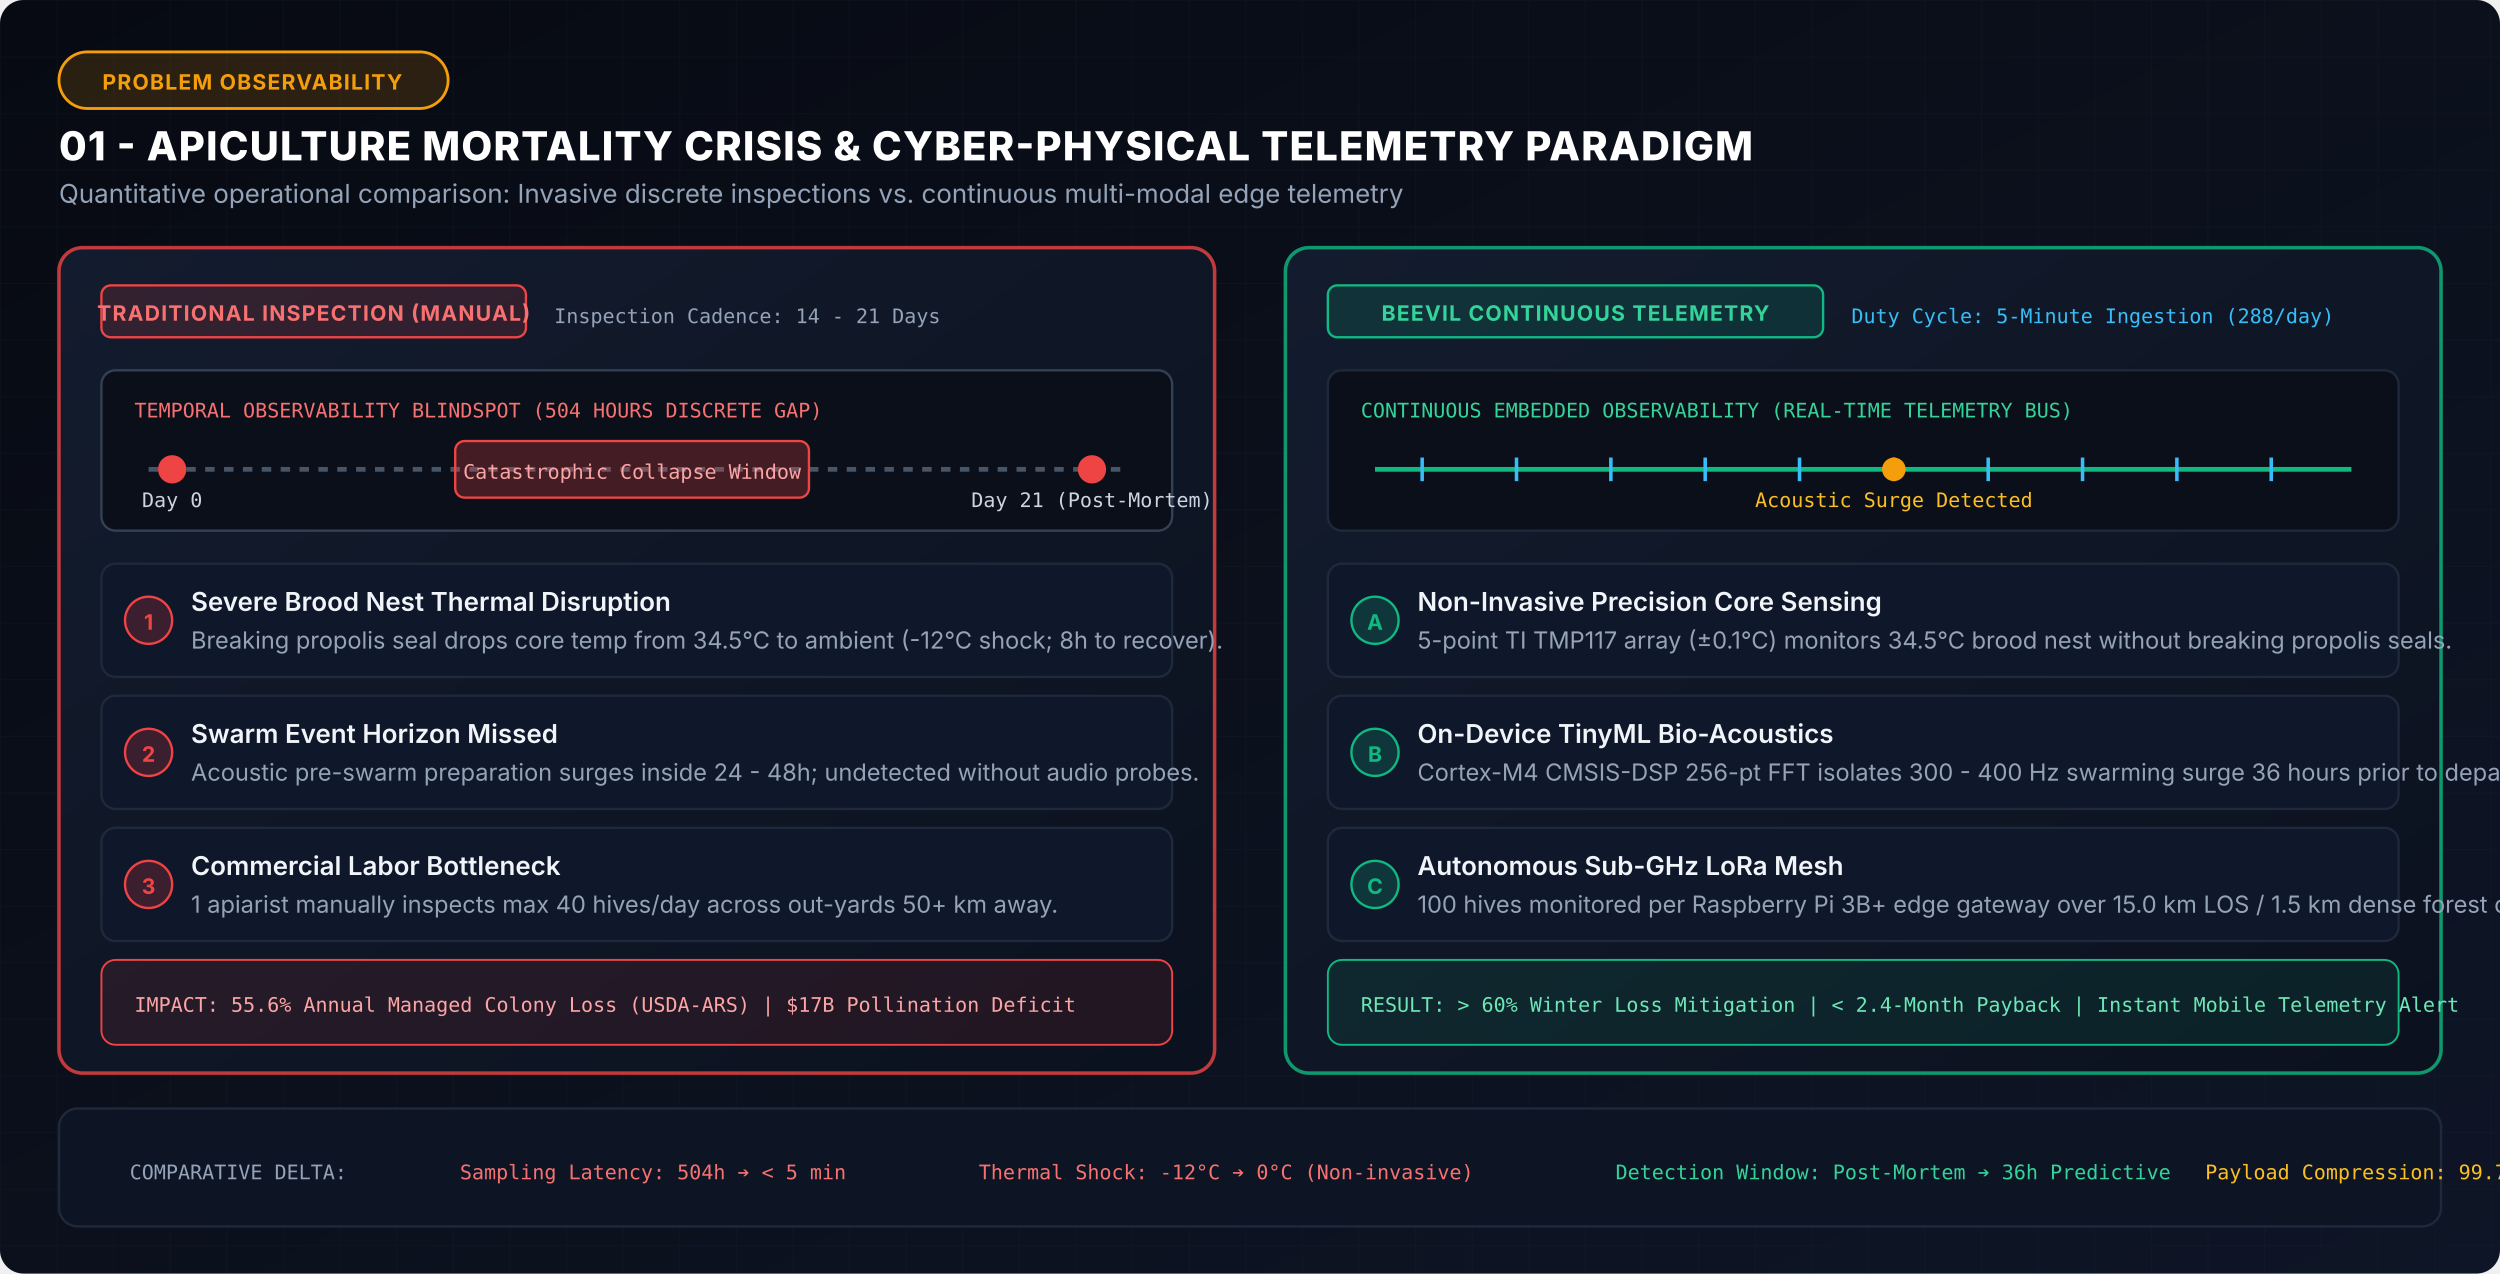
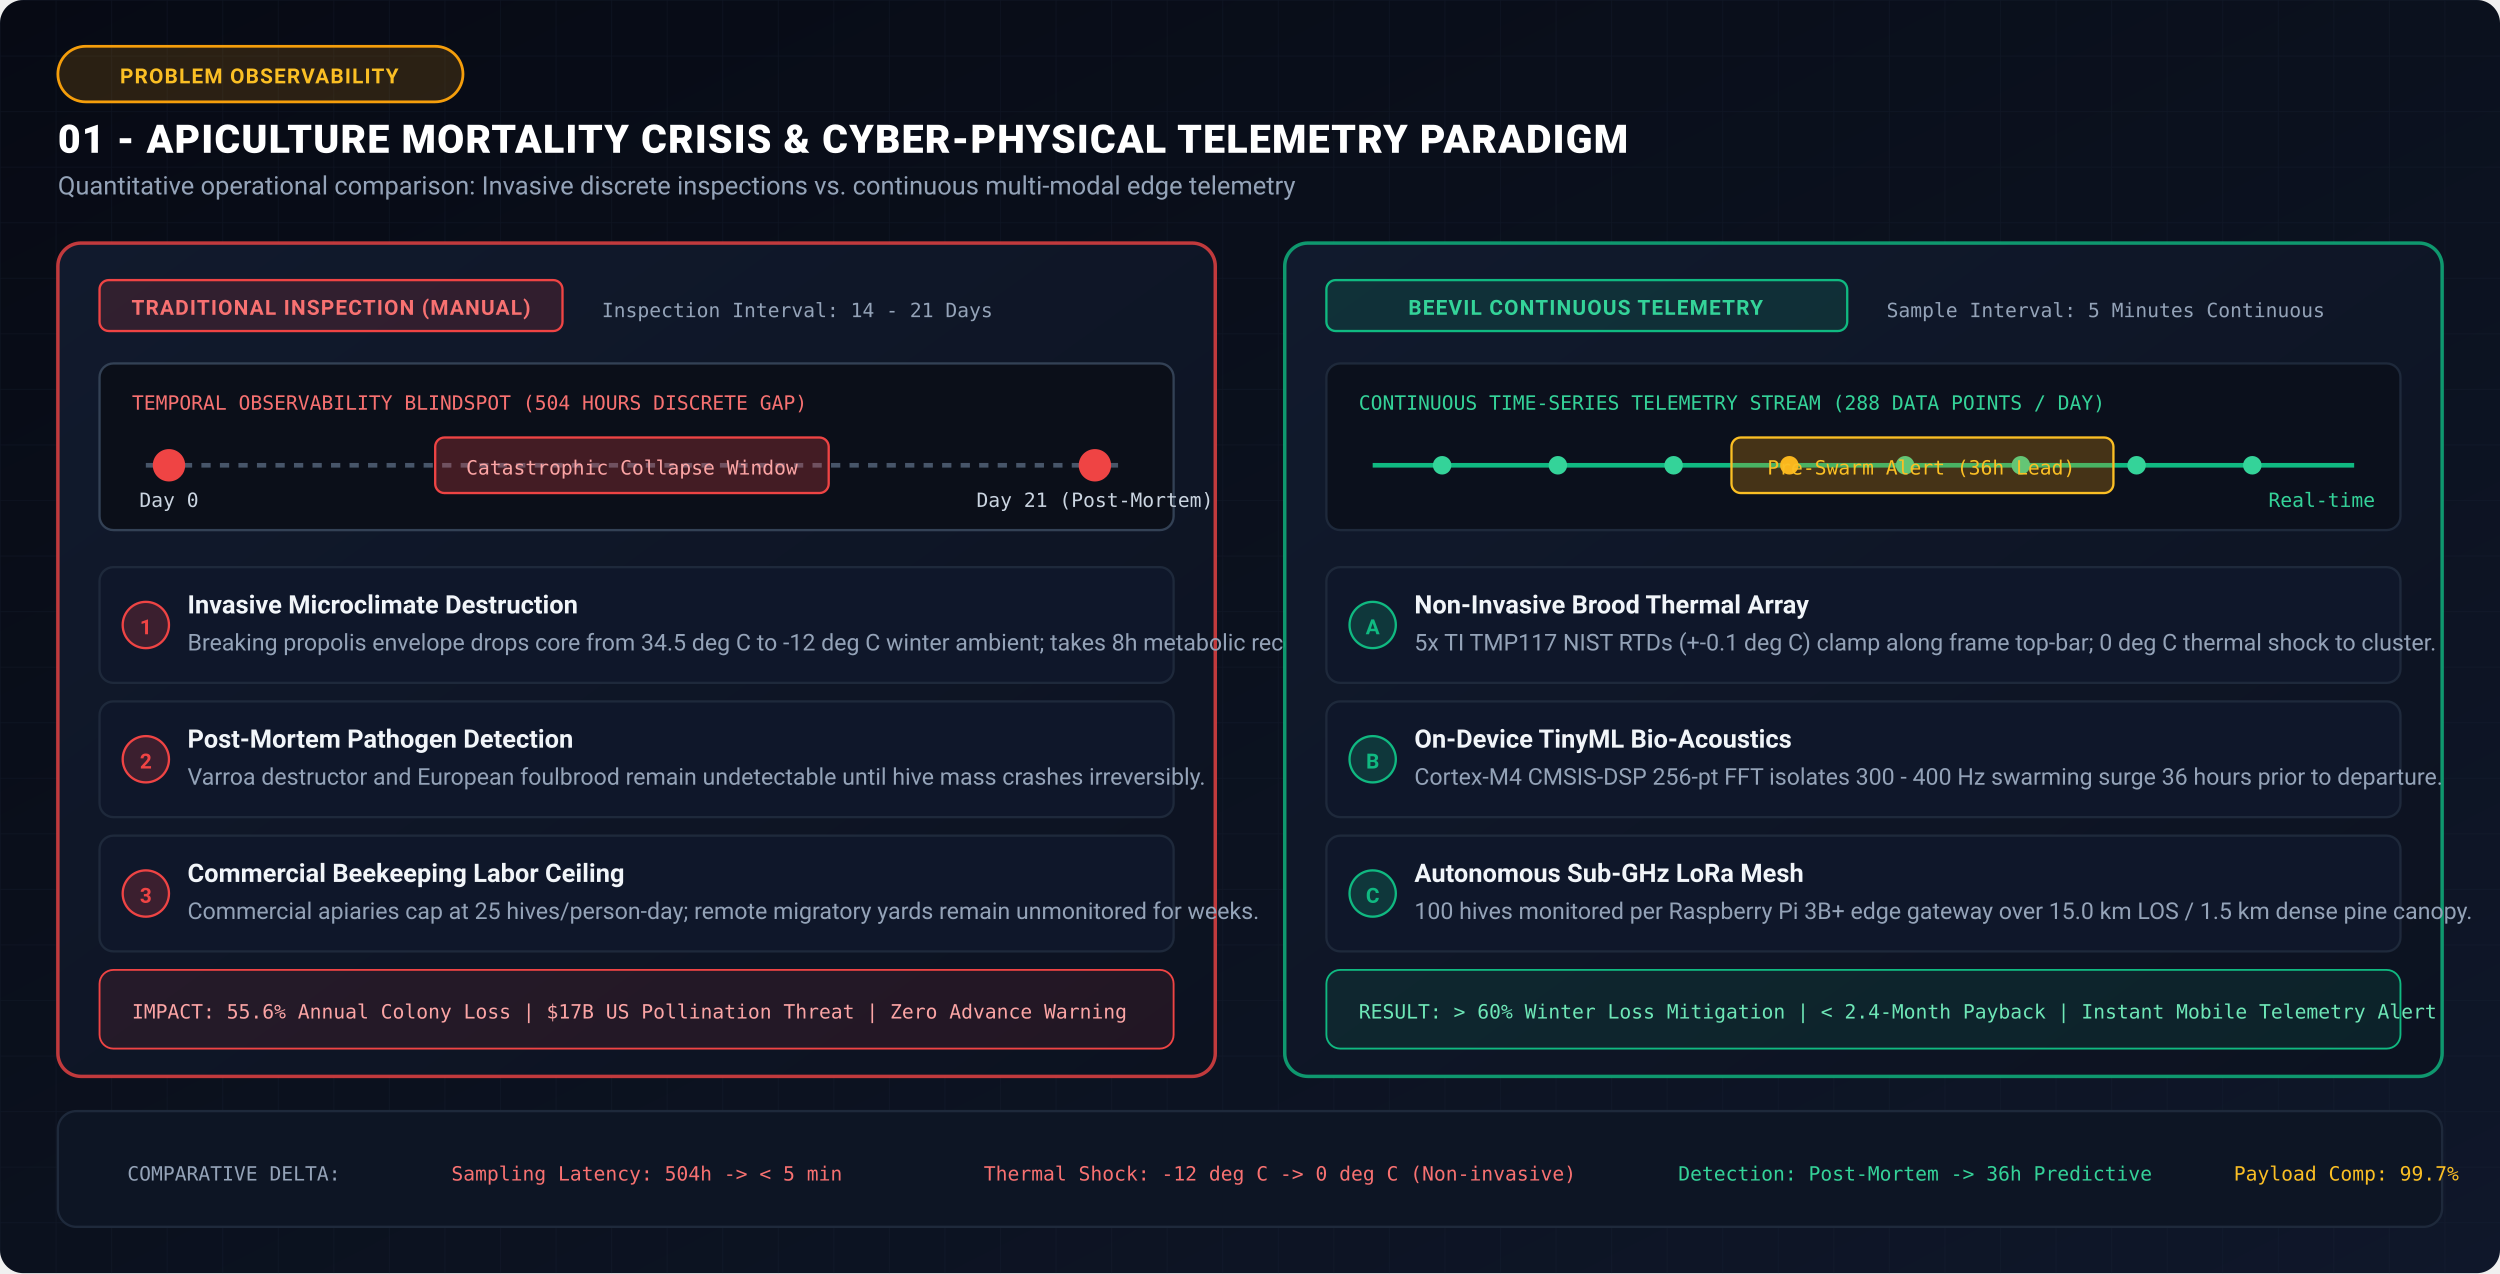
- <svg xmlns="http://www.w3.org/2000/svg" viewBox="0 0 1060 540" width="100%" height="100%">
+ <svg xmlns="http://www.w3.org/2000/svg" viewBox="0 0 1080 550" width="100%" height="100%">
  <defs>
    <linearGradient id="bgGrad" x1="0%" y1="0%" x2="100%" y2="100%">
-       <stop offset="0%" stop-color="#070a12" />
-       <stop offset="50%" stop-color="#0b101c" />
-       <stop offset="100%" stop-color="#0e1526" />
+       <stop offset="0%" stop-color="#070a14" />
+       <stop offset="50%" stop-color="#0b111e" />
+       <stop offset="100%" stop-color="#0f172a" />
    </linearGradient>
    <linearGradient id="cardGrad" x1="0%" y1="0%" x2="100%" y2="100%">
-       <stop offset="0%" stop-color="#131c2e" />
-       <stop offset="100%" stop-color="#0b111e" />
+       <stop offset="0%" stop-color="#111a2d" />
+       <stop offset="100%" stop-color="#0c1220" />
    </linearGradient>
    <linearGradient id="cardGradHighlight" x1="0%" y1="0%" x2="100%" y2="100%">
-       <stop offset="0%" stop-color="#1e293b" />
-       <stop offset="100%" stop-color="#0f172a" />
+       <stop offset="0%" stop-color="#1a253c" />
+       <stop offset="100%" stop-color="#0f182b" />
    </linearGradient>
    <linearGradient id="goldGrad" x1="0%" y1="0%" x2="100%" y2="0%">
-       <stop offset="0%" stop-color="#f59e0b" />
+       <stop offset="0%" stop-color="#d97706" />
      <stop offset="100%" stop-color="#fbbf24" />
    </linearGradient>
    <linearGradient id="cyanGrad" x1="0%" y1="0%" x2="100%" y2="0%">
-       <stop offset="0%" stop-color="#06b6d4" />
+       <stop offset="0%" stop-color="#0284c7" />
      <stop offset="100%" stop-color="#38bdf8" />
    </linearGradient>
    <linearGradient id="emeraldGrad" x1="0%" y1="0%" x2="100%" y2="0%">
-       <stop offset="0%" stop-color="#10b981" />
+       <stop offset="0%" stop-color="#059669" />
      <stop offset="100%" stop-color="#34d399" />
    </linearGradient>
    <linearGradient id="roseGrad" x1="0%" y1="0%" x2="100%" y2="0%">
-       <stop offset="0%" stop-color="#ef4444" />
-       <stop offset="100%" stop-color="#f87171" />
+       <stop offset="0%" stop-color="#e11d48" />
+       <stop offset="100%" stop-color="#fb7185" />
    </linearGradient>
    <linearGradient id="violetGrad" x1="0%" y1="0%" x2="100%" y2="0%">
-       <stop offset="0%" stop-color="#8b5cf6" />
+       <stop offset="0%" stop-color="#7c3aed" />
      <stop offset="100%" stop-color="#a78bfa" />
    </linearGradient>
    <marker id="arrCyan" viewBox="0 0 10 10" refX="6" refY="5" markerWidth="6" markerHeight="6" orient="auto-start-reverse">
      <path d="M 0 1 L 10 5 L 0 9 z" fill="#38bdf8" />
    </marker>
    <marker id="arrGold" viewBox="0 0 10 10" refX="6" refY="5" markerWidth="6" markerHeight="6" orient="auto-start-reverse">
-       <path d="M 0 1 L 10 5 L 0 9 z" fill="#f59e0b" />
+       <path d="M 0 1 L 10 5 L 0 9 z" fill="#fbbf24" />
    </marker>
    <marker id="arrEmerald" viewBox="0 0 10 10" refX="6" refY="5" markerWidth="6" markerHeight="6" orient="auto-start-reverse">
-       <path d="M 0 1 L 10 5 L 0 9 z" fill="#10b981" />
+       <path d="M 0 1 L 10 5 L 0 9 z" fill="#34d399" />
    </marker>
    <marker id="arrRose" viewBox="0 0 10 10" refX="6" refY="5" markerWidth="6" markerHeight="6" orient="auto-start-reverse">
-       <path d="M 0 1 L 10 5 L 0 9 z" fill="#ef4444" />
-     </marker>
-     <marker id="arrMuted" viewBox="0 0 10 10" refX="6" refY="5" markerWidth="6" markerHeight="6" orient="auto-start-reverse">
-       <path d="M 0 1 L 10 5 L 0 9 z" fill="#64748b" />
+       <path d="M 0 1 L 10 5 L 0 9 z" fill="#fb7185" />
    </marker>
    <pattern id="grid" width="24" height="24" patternUnits="userSpaceOnUse">
-       <path d="M 24 0 L 0 0 0 24" fill="none" stroke="#1e293b" stroke-width="0.5" stroke-opacity="0.3" />
+       <path d="M 24 0 L 0 0 0 24" fill="none" stroke="#1e293b" stroke-width="0.5" stroke-opacity="0.35" />
    </pattern>
  </defs>
  <style>
-         .headline { font-family: -apple-system, BlinkMacSystemFont, "Segoe UI", Inter, Roboto, sans-serif; font-weight: 800; font-size: 17px; fill: #ffffff; letter-spacing: 0.5px; }
-         .subhead { font-family: -apple-system, BlinkMacSystemFont, "Segoe UI", Inter, Roboto, sans-serif; font-size: 11px; fill: #94a3b8; }
-         .sec-title { font-family: -apple-system, BlinkMacSystemFont, "Segoe UI", Inter, Roboto, sans-serif; font-weight: 700; font-size: 13px; letter-spacing: 0.3px; }
-         .body-title { font-family: -apple-system, BlinkMacSystemFont, "Segoe UI", Inter, Roboto, sans-serif; font-weight: 600; font-size: 11px; fill: #f1f5f9; }
-         .body-desc { font-family: -apple-system, BlinkMacSystemFont, "Segoe UI", Inter, Roboto, sans-serif; font-size: 10px; fill: #94a3b8; }
-         .mono-sm { font-family: "JetBrains Mono", "SF Mono", Menlo, Consolas, monospace; font-size: 9.5px; }
-         .mono-xs { font-family: "JetBrains Mono", "SF Mono", Menlo, Consolas, monospace; font-size: 8.5px; }
-         .badge { font-family: -apple-system, BlinkMacSystemFont, "Segoe UI", Inter, Roboto, sans-serif; font-weight: 700; font-size: 9px; letter-spacing: 0.5px; }
+         .headline { font-family: system-ui, -apple-system, "Segoe UI", Roboto, sans-serif; font-weight: 800; font-size: 17px; fill: #ffffff; letter-spacing: 0.5px; }
+         .subhead { font-family: system-ui, -apple-system, "Segoe UI", Roboto, sans-serif; font-size: 11px; fill: #94a3b8; }
+         .sec-title { font-family: system-ui, -apple-system, "Segoe UI", Roboto, sans-serif; font-weight: 700; font-size: 12.5px; letter-spacing: 0.3px; }
+         .body-title { font-family: system-ui, -apple-system, "Segoe UI", Roboto, sans-serif; font-weight: 600; font-size: 11px; fill: #f1f5f9; }
+         .body-desc { font-family: system-ui, -apple-system, "Segoe UI", Roboto, sans-serif; font-size: 10px; fill: #94a3b8; line-height: 1.4; }
+         .mono-sm { font-family: "SF Mono", "JetBrains Mono", Consolas, Menlo, monospace; font-size: 9.5px; }
+         .mono-xs { font-family: "SF Mono", "JetBrains Mono", Consolas, Menlo, monospace; font-size: 8.5px; }
+         .badge { font-family: system-ui, -apple-system, "Segoe UI", Roboto, sans-serif; font-weight: 700; font-size: 9px; letter-spacing: 0.5px; }
    </style>
-   <rect width="1060" height="540" fill="url(#bgGrad)" rx="10" />
-   <rect width="1060" height="540" fill="url(#grid)" rx="10" />
-   <rect x="25" y="22" width="165" height="24" rx="12" fill="rgba(245, 158, 11, 0.15)" stroke="#f59e0b" stroke-width="1.2" />
-   <text x="107" y="38" class="badge" fill="#f59e0b" text-anchor="middle">PROBLEM OBSERVABILITY</text>
-   <text x="25" y="68" class="headline">01 - APICULTURE MORTALITY CRISIS &amp; CYBER-PHYSICAL TELEMETRY PARADIGM</text>
-   <text x="25" y="86" class="subhead">Quantitative operational comparison: Invasive discrete inspections vs. continuous multi-modal edge telemetry</text>
+   <rect width="1080" height="550" fill="url(#bgGrad)" rx="10" />
+   <rect width="1080" height="550" fill="url(#grid)" rx="10" />
+   <rect x="25" y="20" width="175" height="24" rx="12" fill="rgba(245, 158, 11, 0.15)" stroke="#f59e0b" stroke-width="1.2" />
+   <text x="112" y="36" class="badge" fill="#fbbf24" text-anchor="middle">PROBLEM OBSERVABILITY</text>
+   <text x="25" y="66" class="headline">01 - APICULTURE MORTALITY CRISIS &amp; CYBER-PHYSICAL TELEMETRY PARADIGM</text>
+   <text x="25" y="84" class="subhead">Quantitative operational comparison: Invasive discrete inspections vs. continuous multi-modal edge telemetry</text>
  <g transform="translate(25, 105)">
-     <rect width="490" height="350" rx="10" fill="url(#cardGrad)" stroke="#ef4444" stroke-width="1.5" stroke-opacity="0.8" />
-     <rect x="18" y="16" width="180" height="22" rx="4" fill="rgba(239, 68, 68, 0.15)" stroke="#ef4444" stroke-width="1" />
-     <text x="108" y="31" class="badge" fill="#f87171" text-anchor="middle">TRADITIONAL INSPECTION (MANUAL)</text>
-     <text x="210" y="32" class="mono-xs" fill="#94a3b8">Inspection Cadence: 14 - 21 Days</text>
+     <rect width="500" height="360" rx="10" fill="url(#cardGrad)" stroke="#ef4444" stroke-width="1.5" stroke-opacity="0.8" />
+     <rect x="18" y="16" width="200" height="22" rx="4" fill="rgba(239, 68, 68, 0.15)" stroke="#ef4444" stroke-width="1" />
+     <text x="118" y="31" class="badge" fill="#f87171" text-anchor="middle">TRADITIONAL INSPECTION (MANUAL)</text>
+     <text x="235" y="32" class="mono-xs" fill="#94a3b8">Inspection Interval: 14 - 21 Days</text>
    <g transform="translate(18, 52)">
-       <rect width="454" height="68" rx="6" fill="#0b0f19" stroke="#334155" stroke-width="1" />
+       <rect width="464" height="72" rx="6" fill="#0b0f19" stroke="#334155" stroke-width="1" />
      <text x="14" y="20" class="mono-xs" fill="#f87171">TEMPORAL OBSERVABILITY BLINDSPOT (504 HOURS DISCRETE GAP)</text>
-       <line x1="20" y1="42" x2="434" y2="42" stroke="#475569" stroke-width="2" stroke-dasharray="4 4" />
-       <circle cx="30" cy="42" r="6" fill="#ef4444" />
-       <text x="30" y="58" class="mono-xs" fill="#cbd5e1" text-anchor="middle">Day 0</text>
-       <rect x="150" y="30" width="150" height="24" rx="4" fill="rgba(239, 68, 68, 0.25)" stroke="#ef4444" stroke-width="1" />
-       <text x="225" y="46" class="mono-xs" fill="#fca5a5" text-anchor="middle">Catastrophic Collapse Window</text>
-       <circle cx="420" cy="42" r="6" fill="#ef4444" />
-       <text x="420" y="58" class="mono-xs" fill="#cbd5e1" text-anchor="middle">Day 21 (Post-Mortem)</text>
+       <line x1="20" y1="44" x2="444" y2="44" stroke="#475569" stroke-width="2" stroke-dasharray="4 4" />
+       <circle cx="30" cy="44" r="7" fill="#ef4444" />
+       <text x="30" y="62" class="mono-xs" fill="#cbd5e1" text-anchor="middle">Day 0</text>
+       <rect x="145" y="32" width="170" height="24" rx="4" fill="rgba(239, 68, 68, 0.25)" stroke="#ef4444" stroke-width="1" />
+       <text x="230" y="48" class="mono-xs" fill="#fca5a5" text-anchor="middle">Catastrophic Collapse Window</text>
+       <circle cx="430" cy="44" r="7" fill="#ef4444" />
+       <text x="430" y="62" class="mono-xs" fill="#cbd5e1" text-anchor="middle">Day 21 (Post-Mortem)</text>
    </g>
-     <g transform="translate(18, 134)">
-       <rect x="0" y="0" width="454" height="48" rx="6" fill="#0f172a" stroke="#1e293b" />
-       <circle cx="20" cy="24" r="10" fill="rgba(239, 68, 68, 0.2)" stroke="#ef4444" />
-       <text x="20" y="28" class="badge" fill="#ef4444" text-anchor="middle">1</text>
-       <text x="38" y="20" class="body-title">Severe Brood Nest Thermal Disruption</text>
-       <text x="38" y="36" class="body-desc">Breaking propolis seal drops core temp from 34.5°C to ambient (-12°C shock; 8h to recover).</text>
-       <rect x="0" y="56" width="454" height="48" rx="6" fill="#0f172a" stroke="#1e293b" />
-       <circle cx="20" cy="80" r="10" fill="rgba(239, 68, 68, 0.2)" stroke="#ef4444" />
-       <text x="20" y="84" class="badge" fill="#ef4444" text-anchor="middle">2</text>
-       <text x="38" y="76" class="body-title">Swarm Event Horizon Missed</text>
-       <text x="38" y="92" class="body-desc">Acoustic pre-swarm preparation surges inside 24 - 48h; undetected without audio probes.</text>
-       <rect x="0" y="112" width="454" height="48" rx="6" fill="#0f172a" stroke="#1e293b" />
-       <circle cx="20" cy="136" r="10" fill="rgba(239, 68, 68, 0.2)" stroke="#ef4444" />
-       <text x="20" y="140" class="badge" fill="#ef4444" text-anchor="middle">3</text>
-       <text x="38" y="132" class="body-title">Commercial Labor Bottleneck</text>
-       <text x="38" y="148" class="body-desc">1 apiarist manually inspects max 40 hives/day across out-yards 50+ km away.</text>
-       <rect x="0" y="168" width="454" height="36" rx="6" fill="rgba(239, 68, 68, 0.1)" stroke="#ef4444" stroke-width="0.8" />
-       <text x="14" y="190" class="mono-xs" fill="#fca5a5">IMPACT: 55.6% Annual Managed Colony Loss (USDA-ARS) | $17B Pollination Deficit</text>
+     <g transform="translate(18, 140)">
+       <rect x="0" y="0" width="464" height="50" rx="6" fill="#0f172a" stroke="#1e293b" />
+       <circle cx="20" cy="25" r="10" fill="rgba(239, 68, 68, 0.2)" stroke="#ef4444" />
+       <text x="20" y="29" class="badge" fill="#ef4444" text-anchor="middle">1</text>
+       <text x="38" y="20" class="body-title">Invasive Microclimate Destruction</text>
+       <text x="38" y="36" class="body-desc">Breaking propolis envelope drops core from 34.5 deg C to -12 deg C winter ambient; takes 8h metabolic recovery.</text>
+       <rect x="0" y="58" width="464" height="50" rx="6" fill="#0f172a" stroke="#1e293b" />
+       <circle cx="20" cy="83" r="10" fill="rgba(239, 68, 68, 0.2)" stroke="#ef4444" />
+       <text x="20" y="87" class="badge" fill="#ef4444" text-anchor="middle">2</text>
+       <text x="38" y="78" class="body-title">Post-Mortem Pathogen Detection</text>
+       <text x="38" y="94" class="body-desc">Varroa destructor and European foulbrood remain undetectable until hive mass crashes irreversibly.</text>
+       <rect x="0" y="116" width="464" height="50" rx="6" fill="#0f172a" stroke="#1e293b" />
+       <circle cx="20" cy="141" r="10" fill="rgba(239, 68, 68, 0.2)" stroke="#ef4444" />
+       <text x="20" y="145" class="badge" fill="#ef4444" text-anchor="middle">3</text>
+       <text x="38" y="136" class="body-title">Commercial Beekeeping Labor Ceiling</text>
+       <text x="38" y="152" class="body-desc">Commercial apiaries cap at 25 hives/person-day; remote migratory yards remain unmonitored for weeks.</text>
+       <rect x="0" y="174" width="464" height="34" rx="6" fill="rgba(239, 68, 68, 0.1)" stroke="#ef4444" stroke-width="0.8" />
+       <text x="14" y="195" class="mono-xs" fill="#fca5a5">IMPACT: 55.6% Annual Colony Loss | $17B US Pollination Threat | Zero Advance Warning</text>
    </g>
  </g>
-   <g transform="translate(545, 105)">
-     <rect width="490" height="350" rx="10" fill="url(#cardGrad)" stroke="#10b981" stroke-width="1.5" stroke-opacity="0.8" />
-     <rect x="18" y="16" width="210" height="22" rx="4" fill="rgba(16, 185, 129, 0.15)" stroke="#10b981" stroke-width="1" />
-     <text x="123" y="31" class="badge" fill="#34d399" text-anchor="middle">BEEVIL CONTINUOUS TELEMETRY</text>
-     <text x="240" y="32" class="mono-xs" fill="#38bdf8">Duty Cycle: 5-Minute Ingestion (288/day)</text>
+   <g transform="translate(555, 105)">
+     <rect width="500" height="360" rx="10" fill="url(#cardGrad)" stroke="#10b981" stroke-width="1.5" stroke-opacity="0.8" />
+     <rect x="18" y="16" width="225" height="22" rx="4" fill="rgba(16, 185, 129, 0.15)" stroke="#10b981" stroke-width="1" />
+     <text x="130" y="31" class="badge" fill="#34d399" text-anchor="middle">BEEVIL CONTINUOUS TELEMETRY</text>
+     <text x="260" y="32" class="mono-xs" fill="#94a3b8">Sample Interval: 5 Minutes Continuous</text>
    <g transform="translate(18, 52)">
-       <rect width="454" height="68" rx="6" fill="#0b0f19" stroke="#1e293b" stroke-width="1" />
-       <text x="14" y="20" class="mono-xs" fill="#34d399">CONTINUOUS EMBEDDED OBSERVABILITY (REAL-TIME TELEMETRY BUS)</text>
-       <line x1="20" y1="42" x2="434" y2="42" stroke="#10b981" stroke-width="2" />
-       <path d="M 40 37 L 40 47 M 80 37 L 80 47 M 120 37 L 120 47 M 160 37 L 160 47 M 200 37 L 200 47 M 240 37 L 240 47 M 280 37 L 280 47 M 320 37 L 320 47 M 360 37 L 360 47 M 400 37 L 400 47" stroke="#38bdf8" stroke-width="1.5" />
-       <circle cx="240" cy="42" r="5" fill="#f59e0b" />
-       <text x="240" y="58" class="mono-xs" fill="#fbbf24" text-anchor="middle">Acoustic Surge Detected</text>
+       <rect width="464" height="72" rx="6" fill="#0b101c" stroke="#1e293b" stroke-width="1" />
+       <text x="14" y="20" class="mono-xs" fill="#34d399">CONTINUOUS TIME-SERIES TELEMETRY STREAM (288 DATA POINTS / DAY)</text>
+       <path d="M 20 44 L 444 44" stroke="#10b981" stroke-width="2" />
+       <circle cx="50" cy="44" r="4" fill="#34d399" />
+       <circle cx="100" cy="44" r="4" fill="#34d399" />
+       <circle cx="150" cy="44" r="4" fill="#34d399" />
+       <circle cx="200" cy="44" r="4" fill="#fbbf24" />
+       <circle cx="250" cy="44" r="4" fill="#34d399" />
+       <circle cx="300" cy="44" r="4" fill="#34d399" />
+       <circle cx="350" cy="44" r="4" fill="#34d399" />
+       <circle cx="400" cy="44" r="4" fill="#34d399" />
+       <rect x="175" y="32" width="165" height="24" rx="4" fill="rgba(245, 158, 11, 0.25)" stroke="#fbbf24" stroke-width="1" />
+       <text x="257" y="48" class="mono-xs" fill="#fbbf24" text-anchor="middle">Pre-Swarm Alert (36h Lead)</text>
+       <text x="430" y="62" class="mono-xs" fill="#34d399" text-anchor="middle">Real-time</text>
    </g>
-     <g transform="translate(18, 134)">
-       <rect x="0" y="0" width="454" height="48" rx="6" fill="#0f172a" stroke="#1e293b" />
-       <circle cx="20" cy="24" r="10" fill="rgba(16, 185, 129, 0.2)" stroke="#10b981" />
-       <text x="20" y="28" class="badge" fill="#10b981" text-anchor="middle">A</text>
-       <text x="38" y="20" class="body-title">Non-Invasive Precision Core Sensing</text>
-       <text x="38" y="36" class="body-desc">5-point TI TMP117 array (±0.1°C) monitors 34.5°C brood nest without breaking propolis seals.</text>
-       <rect x="0" y="56" width="454" height="48" rx="6" fill="#0f172a" stroke="#1e293b" />
-       <circle cx="20" cy="80" r="10" fill="rgba(16, 185, 129, 0.2)" stroke="#10b981" />
-       <text x="20" y="84" class="badge" fill="#10b981" text-anchor="middle">B</text>
-       <text x="38" y="76" class="body-title">On-Device TinyML Bio-Acoustics</text>
-       <text x="38" y="92" class="body-desc">Cortex-M4 CMSIS-DSP 256-pt FFT isolates 300 - 400 Hz swarming surge 36 hours prior to departure.</text>
-       <rect x="0" y="112" width="454" height="48" rx="6" fill="#0f172a" stroke="#1e293b" />
-       <circle cx="20" cy="136" r="10" fill="rgba(16, 185, 129, 0.2)" stroke="#10b981" />
-       <text x="20" y="140" class="badge" fill="#10b981" text-anchor="middle">C</text>
-       <text x="38" y="132" class="body-title">Autonomous Sub-GHz LoRa Mesh</text>
-       <text x="38" y="148" class="body-desc">100 hives monitored per Raspberry Pi 3B+ edge gateway over 15.0 km LOS / 1.5 km dense forest canopy.</text>
-       <rect x="0" y="168" width="454" height="36" rx="6" fill="rgba(16, 185, 129, 0.1)" stroke="#10b981" stroke-width="0.8" />
-       <text x="14" y="190" class="mono-xs" fill="#6ee7b7">RESULT: &gt; 60% Winter Loss Mitigation | &lt; 2.4-Month Payback | Instant Mobile Telemetry Alert</text>
+     <g transform="translate(18, 140)">
+       <rect x="0" y="0" width="464" height="50" rx="6" fill="#0f172a" stroke="#1e293b" />
+       <circle cx="20" cy="25" r="10" fill="rgba(16, 185, 129, 0.2)" stroke="#10b981" />
+       <text x="20" y="29" class="badge" fill="#10b981" text-anchor="middle">A</text>
+       <text x="38" y="20" class="body-title">Non-Invasive Brood Thermal Array</text>
+       <text x="38" y="36" class="body-desc">5x TI TMP117 NIST RTDs (+-0.1 deg C) clamp along frame top-bar; 0 deg C thermal shock to cluster.</text>
+       <rect x="0" y="58" width="464" height="50" rx="6" fill="#0f172a" stroke="#1e293b" />
+       <circle cx="20" cy="83" r="10" fill="rgba(16, 185, 129, 0.2)" stroke="#10b981" />
+       <text x="20" y="87" class="badge" fill="#10b981" text-anchor="middle">B</text>
+       <text x="38" y="78" class="body-title">On-Device TinyML Bio-Acoustics</text>
+       <text x="38" y="94" class="body-desc">Cortex-M4 CMSIS-DSP 256-pt FFT isolates 300 - 400 Hz swarming surge 36 hours prior to departure.</text>
+       <rect x="0" y="116" width="464" height="50" rx="6" fill="#0f172a" stroke="#1e293b" />
+       <circle cx="20" cy="141" r="10" fill="rgba(16, 185, 129, 0.2)" stroke="#10b981" />
+       <text x="20" y="145" class="badge" fill="#10b981" text-anchor="middle">C</text>
+       <text x="38" y="136" class="body-title">Autonomous Sub-GHz LoRa Mesh</text>
+       <text x="38" y="152" class="body-desc">100 hives monitored per Raspberry Pi 3B+ edge gateway over 15.0 km LOS / 1.5 km dense pine canopy.</text>
+       <rect x="0" y="174" width="464" height="34" rx="6" fill="rgba(16, 185, 129, 0.1)" stroke="#10b981" stroke-width="0.8" />
+       <text x="14" y="195" class="mono-xs" fill="#6ee7b7">RESULT: &gt; 60% Winter Loss Mitigation | &lt; 2.4-Month Payback | Instant Mobile Telemetry Alert</text>
    </g>
  </g>
-   <g transform="translate(25, 470)">
-     <rect width="1010" height="50" rx="8" fill="#0d1524" stroke="#1e293b" />
+   <g transform="translate(25, 480)">
+     <rect width="1030" height="50" rx="8" fill="#0d1524" stroke="#1e293b" />
    <text x="30" y="30" class="mono-xs" fill="#94a3b8">COMPARATIVE DELTA:</text>
-     <text x="170" y="30" class="mono-xs" fill="#f87171">Sampling Latency: 504h ➔ &lt; 5 min</text>
-     <text x="390" y="30" class="mono-xs" fill="#f87171">Thermal Shock: -12°C ➔ 0°C (Non-invasive)</text>
-     <text x="660" y="30" class="mono-xs" fill="#34d399">Detection Window: Post-Mortem ➔ 36h Predictive</text>
-     <text x="910" y="30" class="mono-xs" fill="#fbbf24">Payload Compression: 99.7%</text>
+     <text x="170" y="30" class="mono-xs" fill="#f87171">Sampling Latency: 504h -&gt; &lt; 5 min</text>
+     <text x="400" y="30" class="mono-xs" fill="#f87171">Thermal Shock: -12 deg C -&gt; 0 deg C (Non-invasive)</text>
+     <text x="700" y="30" class="mono-xs" fill="#34d399">Detection: Post-Mortem -&gt; 36h Predictive</text>
+     <text x="940" y="30" class="mono-xs" fill="#fbbf24">Payload Comp: 99.7%</text>
  </g>
</svg>
